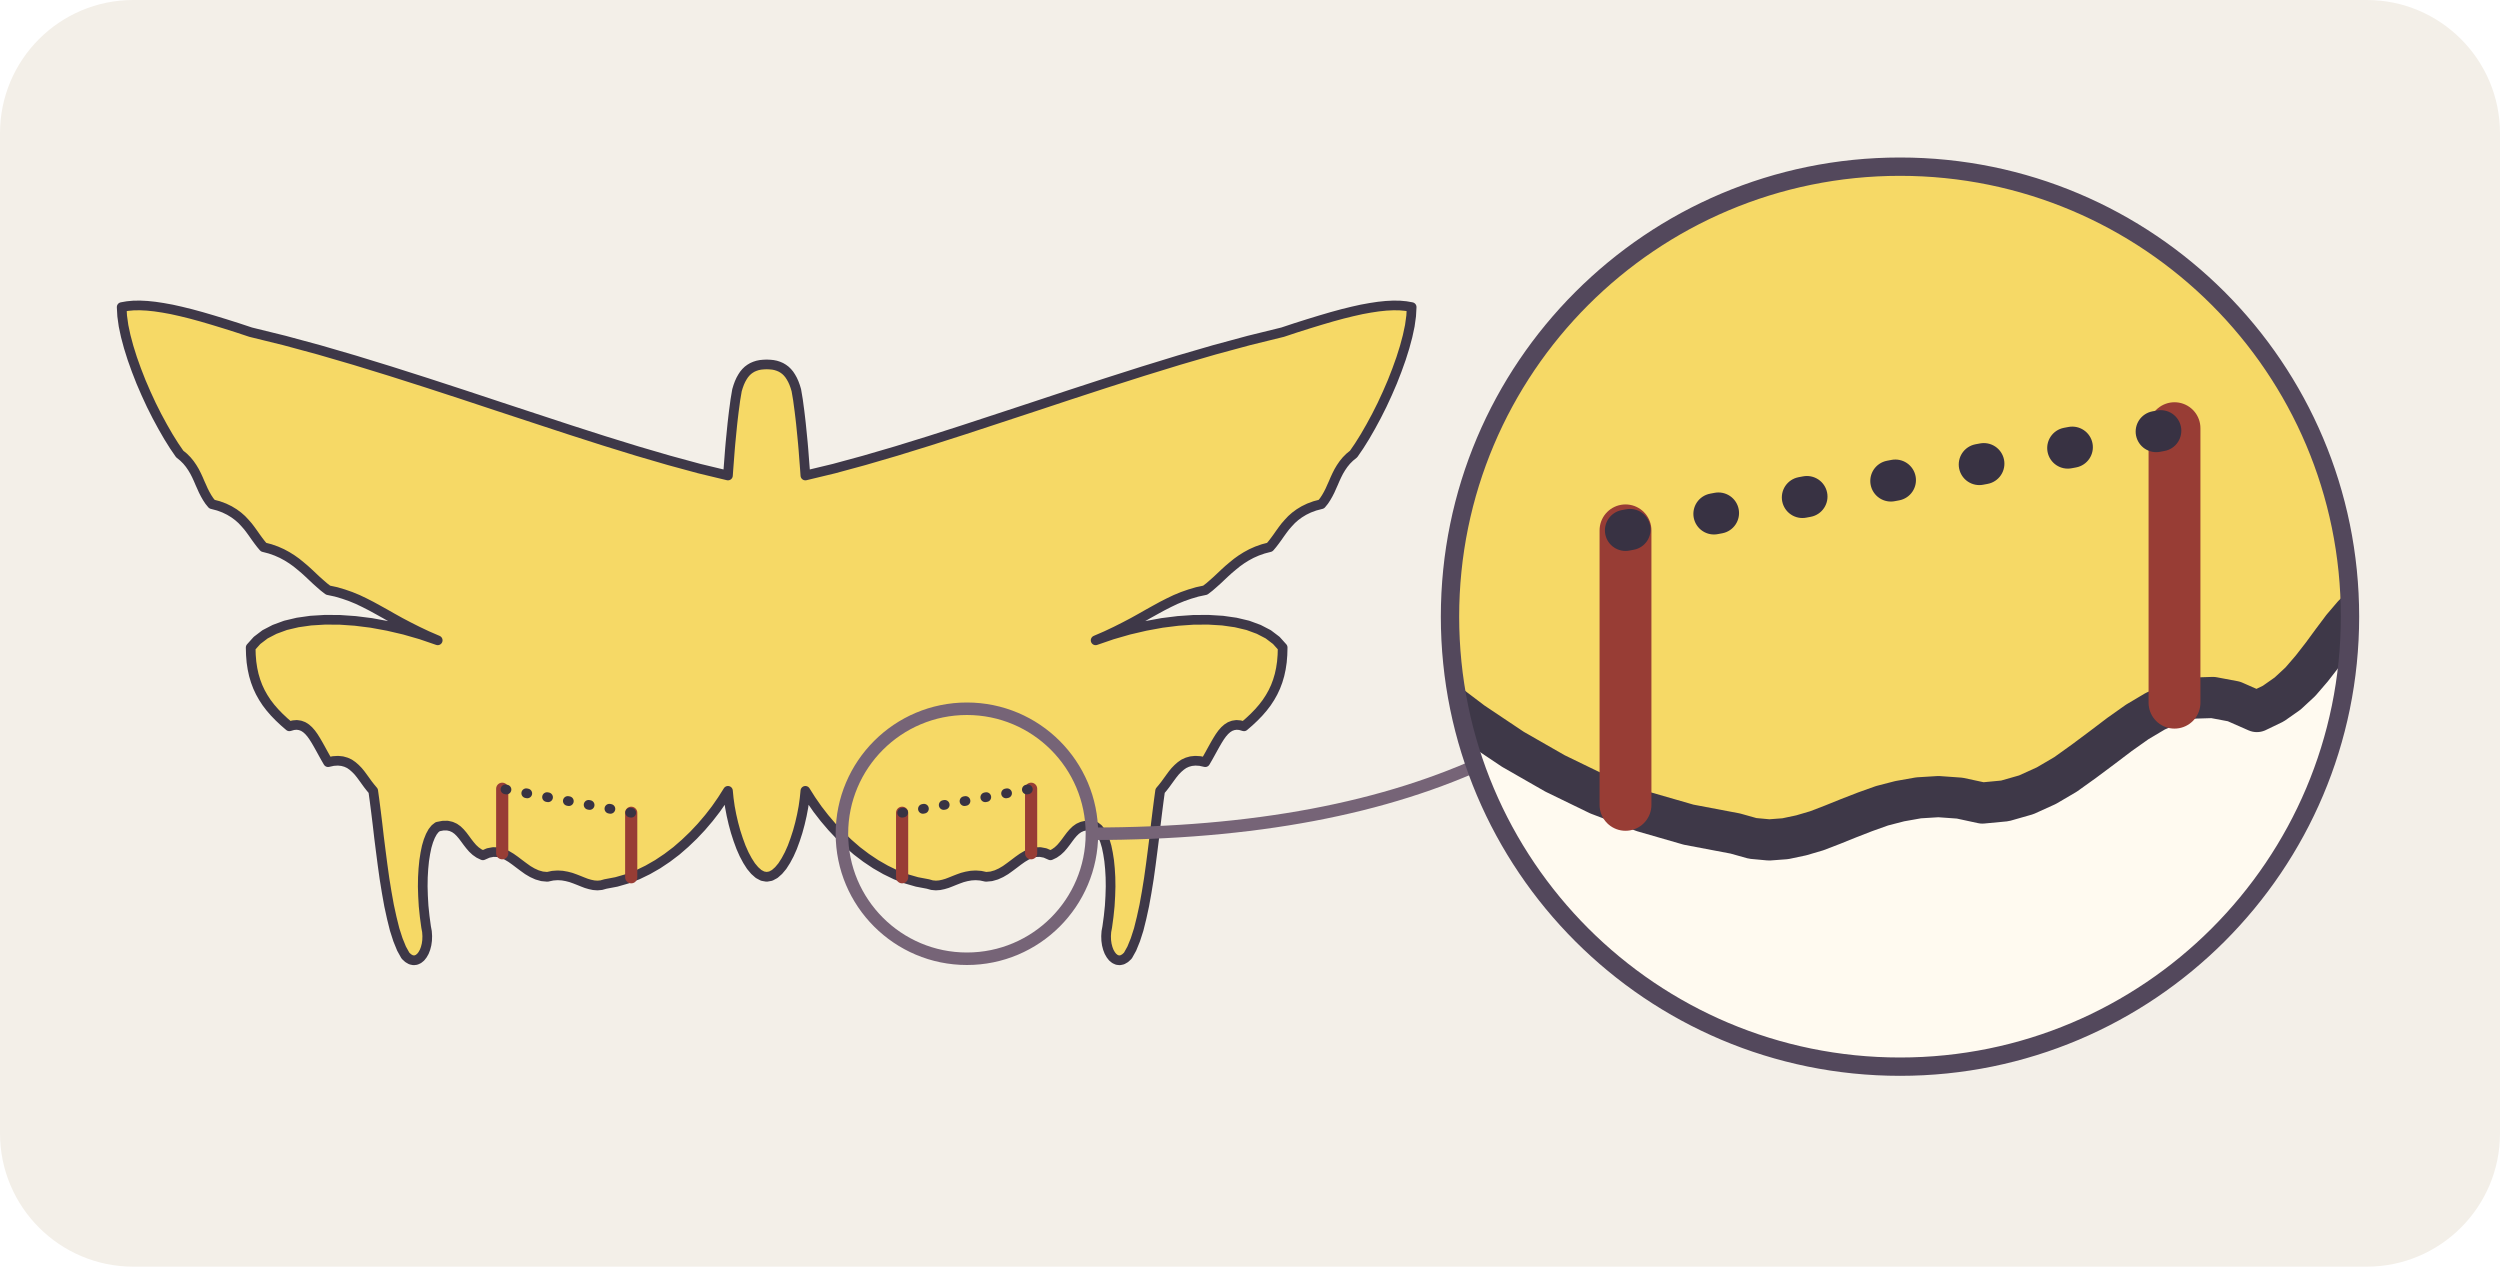
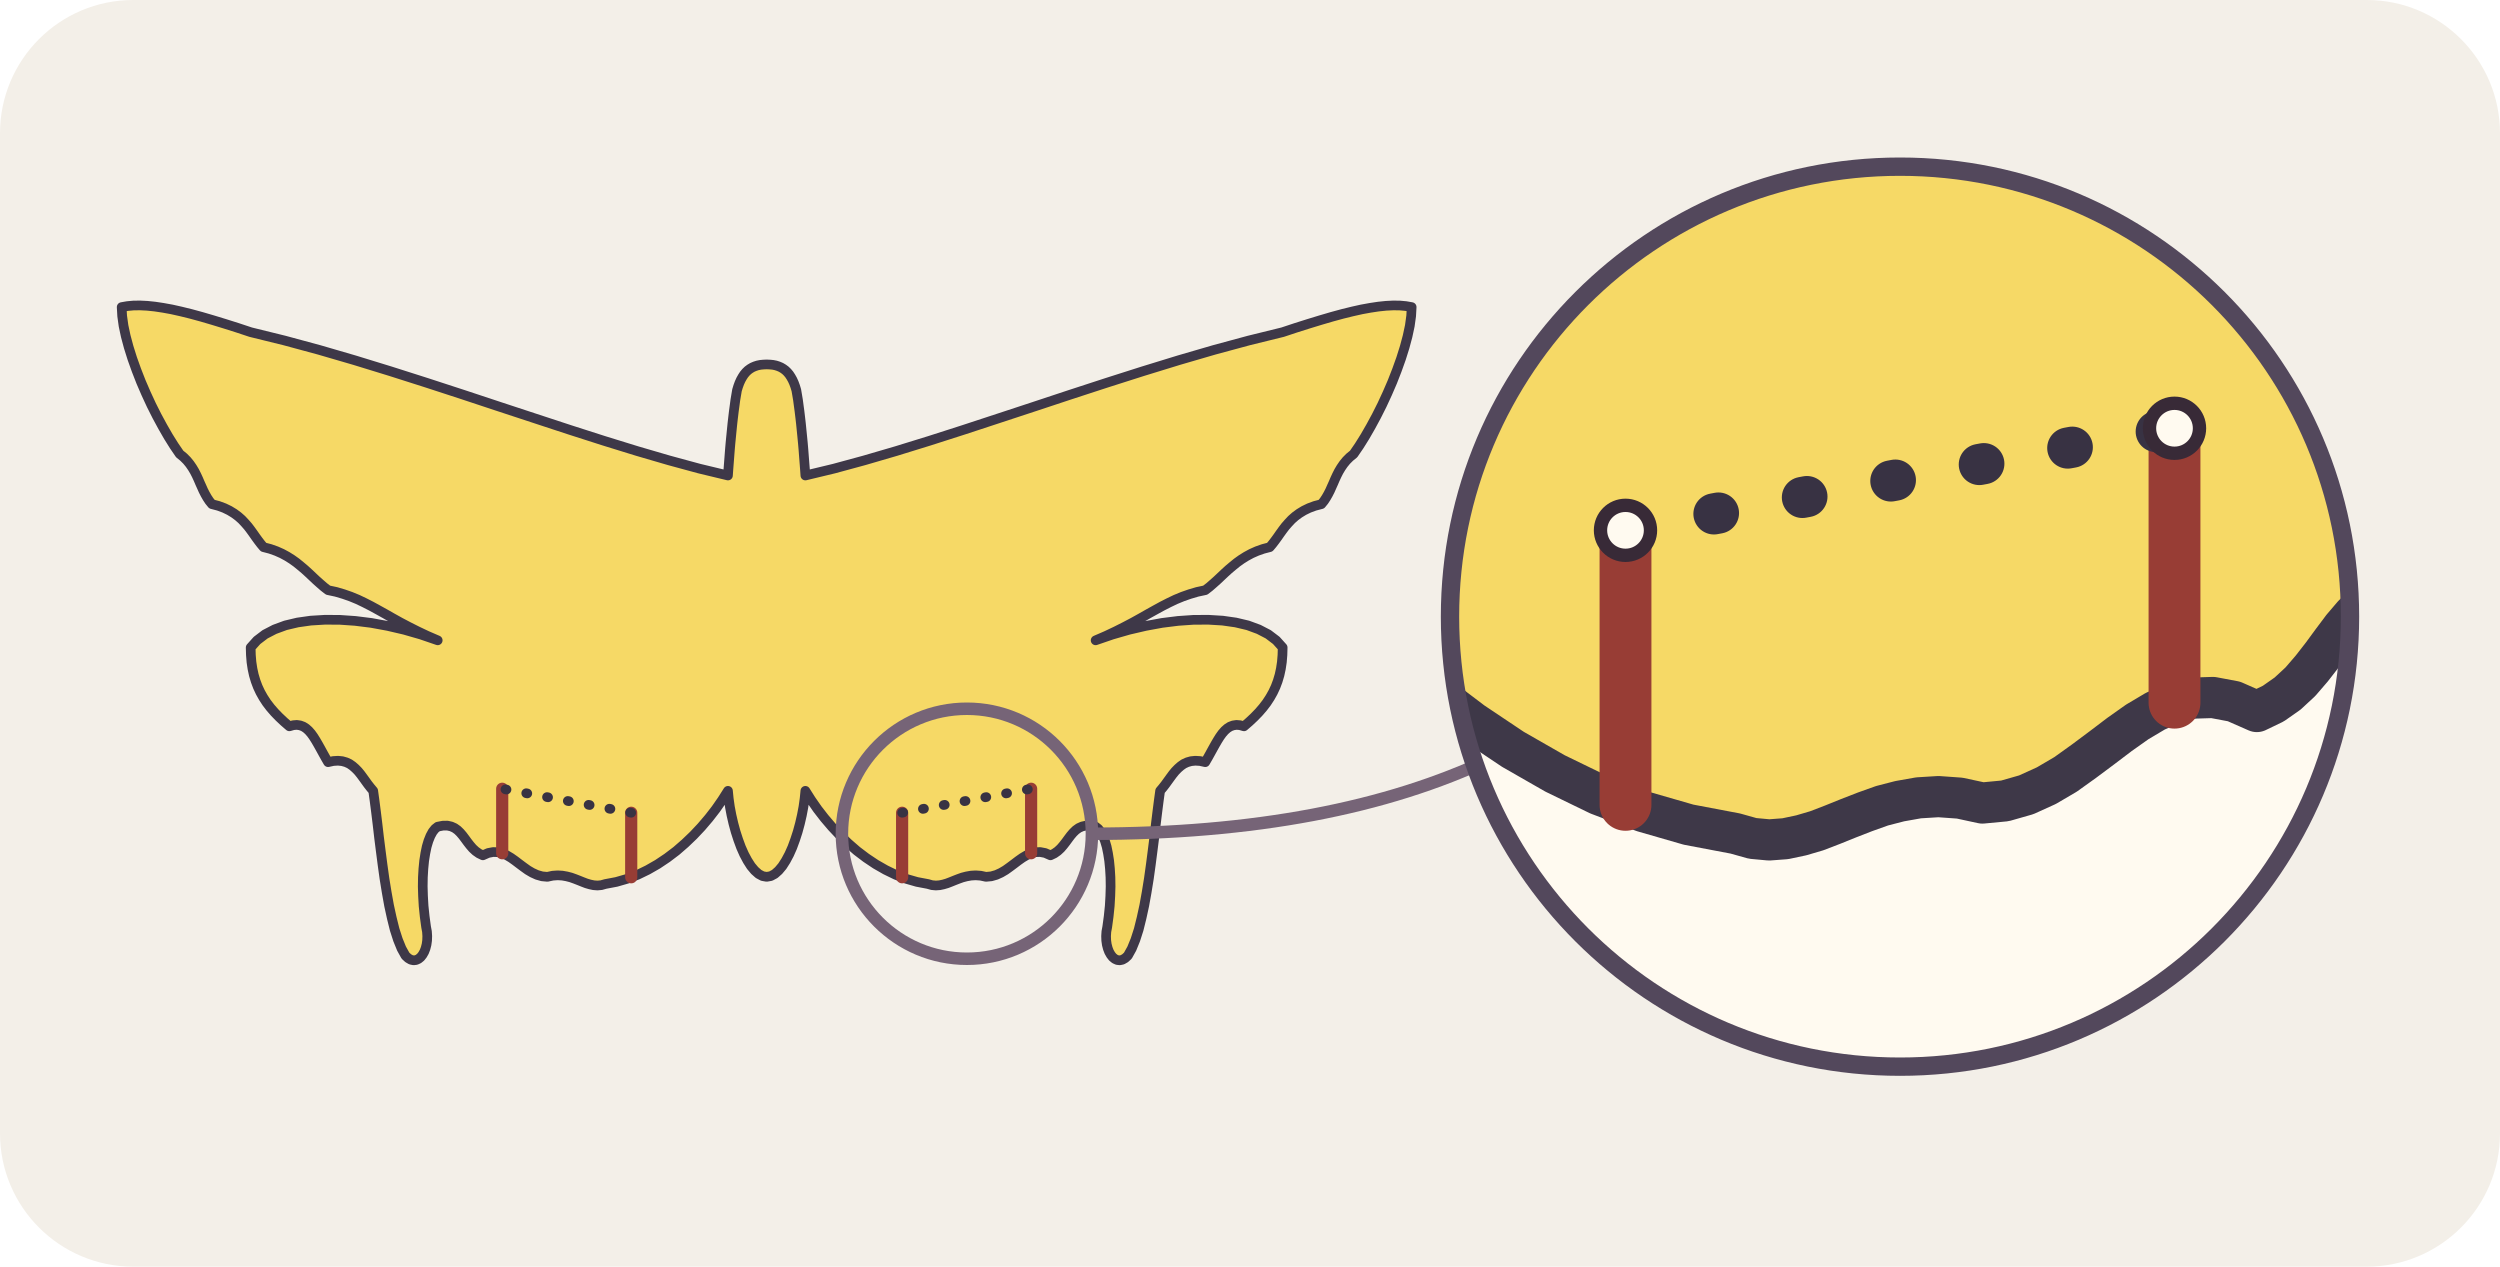
<svg xmlns="http://www.w3.org/2000/svg" viewBox="0 0 300 152" role="img" aria-labelledby="title">
  <defs>
    <clipPath id="loupe">
      <circle cx="228" cy="74" r="54" />
    </clipPath>
    <g id="planform" stroke-linejoin="round" stroke-linecap="round">
      <path d="M0 9.5 L0.45 9.52 L0.87 9.56 L1.27 9.64 L1.64 9.76 L1.99 9.91 L2.31 10.1 L2.61 10.32 L2.89 10.59 L3.15 10.9 L3.38 11.25 L3.6 11.64 L3.8 12.08 L3.98 12.57 L4.14 13.1 L4.25 13.75 L4.37 14.46 L4.47 15.22 L4.58 16.03 L4.68 16.87 L4.78 17.74 L4.87 18.64 L4.96 19.55 L5.05 20.47 L5.13 21.4 L5.2 22.32 L5.27 23.23 L5.34 24.13 L5.4 25 L9.39 24.04 L13.62 22.89 L18.07 21.59 L22.7 20.16 L27.47 18.63 L32.37 17.02 L37.35 15.38 L42.39 13.71 L47.45 12.06 L52.5 10.45 L57.51 8.91 L62.45 7.47 L67.29 6.16 L72 5 L73.87 4.38 L75.64 3.82 L77.31 3.31 L78.88 2.85 L80.35 2.45 L81.73 2.11 L83.03 1.82 L84.24 1.6 L85.37 1.43 L86.43 1.32 L87.42 1.27 L88.34 1.28 L89.2 1.36 L90 1.5 L89.93 2.74 L89.74 4.11 L89.43 5.56 L89.02 7.09 L88.52 8.68 L87.94 10.3 L87.3 11.94 L86.6 13.56 L85.86 15.16 L85.08 16.71 L84.28 18.19 L83.48 19.58 L82.68 20.86 L81.9 22 L81.36 22.44 L80.89 22.91 L80.49 23.4 L80.14 23.91 L79.83 24.43 L79.56 24.96 L79.31 25.5 L79.08 26.04 L78.84 26.57 L78.61 27.09 L78.35 27.6 L78.07 28.09 L77.76 28.56 L77.4 29 L76.49 29.24 L75.68 29.54 L74.96 29.89 L74.32 30.28 L73.75 30.7 L73.24 31.15 L72.79 31.63 L72.37 32.11 L71.99 32.61 L71.63 33.11 L71.28 33.61 L70.93 34.09 L70.57 34.56 L70.2 35 L69.28 35.24 L68.43 35.54 L67.64 35.89 L66.92 36.28 L66.25 36.7 L65.62 37.15 L65.03 37.63 L64.46 38.11 L63.91 38.61 L63.38 39.11 L62.85 39.61 L62.31 40.09 L61.77 40.56 L61.2 41 L60.08 41.24 L59.03 41.55 L58.03 41.9 L57.06 42.3 L56.12 42.75 L55.18 43.23 L54.23 43.75 L53.24 44.3 L52.22 44.88 L51.14 45.48 L49.98 46.09 L48.73 46.72 L47.38 47.36 L45.9 48 L48.23 47.2 L50.56 46.53 L52.88 45.99 L55.17 45.57 L57.41 45.29 L59.57 45.14 L61.65 45.13 L63.62 45.25 L65.45 45.51 L67.14 45.91 L68.66 46.47 L69.99 47.16 L71.11 48.01 L72 49 L71.97 50.04 L71.89 51.03 L71.75 51.96 L71.56 52.84 L71.31 53.68 L71.01 54.48 L70.65 55.25 L70.24 55.98 L69.77 56.7 L69.25 57.38 L68.67 58.05 L68.03 58.71 L67.34 59.36 L66.6 60 L66.05 59.84 L65.55 59.8 L65.09 59.87 L64.66 60.03 L64.27 60.28 L63.91 60.6 L63.56 61 L63.23 61.46 L62.91 61.97 L62.59 62.52 L62.26 63.11 L61.92 63.73 L61.57 64.36 L61.2 65 L60.47 64.84 L59.81 64.8 L59.22 64.86 L58.69 65.01 L58.21 65.23 L57.78 65.53 L57.38 65.88 L57 66.27 L56.65 66.7 L56.31 67.16 L55.97 67.63 L55.63 68.1 L55.27 68.56 L54.9 69 L54.71 70.39 L54.51 71.95 L54.3 73.66 L54.09 75.48 L53.85 77.38 L53.6 79.31 L53.33 81.25 L53.02 83.16 L52.69 85 L52.31 86.74 L51.91 88.35 L51.45 89.78 L50.95 91.01 L50.4 92 L50.02 92.35 L49.64 92.57 L49.27 92.65 L48.92 92.61 L48.59 92.46 L48.28 92.21 L48.02 91.88 L47.78 91.46 L47.6 90.99 L47.46 90.45 L47.38 89.88 L47.36 89.27 L47.4 88.64 L47.52 88 L47.72 86.52 L47.87 85.07 L47.95 83.68 L47.99 82.34 L47.97 81.06 L47.9 79.87 L47.79 78.75 L47.63 77.73 L47.44 76.8 L47.2 75.99 L46.92 75.29 L46.61 74.72 L46.27 74.29 L45.9 74 L45.18 73.86 L44.56 73.85 L44.02 73.97 L43.55 74.18 L43.13 74.48 L42.76 74.84 L42.41 75.25 L42.08 75.69 L41.75 76.14 L41.4 76.59 L41.03 77.02 L40.61 77.41 L40.14 77.74 L39.6 78 L38.85 77.67 L38.16 77.54 L37.5 77.56 L36.87 77.72 L36.27 77.99 L35.68 78.34 L35.1 78.75 L34.52 79.19 L33.93 79.63 L33.33 80.06 L32.7 80.43 L32.04 80.73 L31.34 80.93 L30.6 81 L29.86 80.84 L29.16 80.79 L28.51 80.83 L27.89 80.94 L27.31 81.09 L26.75 81.29 L26.21 81.5 L25.69 81.71 L25.17 81.91 L24.66 82.06 L24.14 82.17 L23.61 82.21 L23.07 82.16 L22.5 82 L20.97 81.71 L19.48 81.28 L18.01 80.72 L16.59 80.03 L15.21 79.24 L13.88 78.35 L12.6 77.38 L11.38 76.32 L10.21 75.2 L9.11 74.03 L8.07 72.81 L7.1 71.56 L6.21 70.28 L5.4 69 L5.29 70.1 L5.13 71.24 L4.91 72.4 L4.64 73.57 L4.33 74.71 L3.97 75.82 L3.58 76.88 L3.15 77.85 L2.68 78.73 L2.19 79.5 L1.67 80.12 L1.13 80.6 L0.57 80.9 L0 81 L-0.57 80.9 L-1.13 80.6 L-1.67 80.12 L-2.19 79.5 L-2.68 78.73 L-3.15 77.85 L-3.58 76.88 L-3.97 75.82 L-4.33 74.71 L-4.64 73.57 L-4.91 72.4 L-5.13 71.24 L-5.29 70.1 L-5.4 69 L-6.21 70.28 L-7.1 71.56 L-8.07 72.81 L-9.11 74.03 L-10.21 75.2 L-11.38 76.32 L-12.6 77.38 L-13.88 78.35 L-15.21 79.24 L-16.59 80.03 L-18.01 80.72 L-19.48 81.28 L-20.97 81.71 L-22.5 82 L-23.07 82.16 L-23.61 82.21 L-24.14 82.17 L-24.66 82.06 L-25.17 81.91 L-25.69 81.71 L-26.21 81.5 L-26.75 81.29 L-27.31 81.09 L-27.89 80.94 L-28.51 80.83 L-29.16 80.79 L-29.86 80.84 L-30.6 81 L-31.34 80.93 L-32.04 80.73 L-32.7 80.43 L-33.33 80.06 L-33.93 79.63 L-34.52 79.19 L-35.1 78.75 L-35.68 78.34 L-36.27 77.99 L-36.87 77.72 L-37.5 77.56 L-38.16 77.54 L-38.85 77.67 L-39.6 78 L-40.14 77.74 L-40.61 77.41 L-41.03 77.02 L-41.4 76.59 L-41.75 76.14 L-42.08 75.69 L-42.41 75.25 L-42.76 74.84 L-43.13 74.48 L-43.55 74.18 L-44.02 73.97 L-44.56 73.85 L-45.18 73.86 L-45.9 74 L-46.27 74.29 L-46.61 74.72 L-46.92 75.29 L-47.2 75.99 L-47.44 76.8 L-47.63 77.73 L-47.79 78.75 L-47.9 79.87 L-47.97 81.06 L-47.99 82.34 L-47.95 83.68 L-47.87 85.07 L-47.72 86.52 L-47.52 88 L-47.4 88.64 L-47.36 89.27 L-47.38 89.88 L-47.46 90.45 L-47.6 90.99 L-47.78 91.46 L-48.02 91.88 L-48.28 92.21 L-48.59 92.46 L-48.92 92.61 L-49.27 92.65 L-49.64 92.57 L-50.02 92.35 L-50.4 92 L-50.95 91.01 L-51.45 89.78 L-51.91 88.35 L-52.31 86.74 L-52.69 85 L-53.02 83.16 L-53.33 81.25 L-53.6 79.31 L-53.85 77.38 L-54.09 75.48 L-54.3 73.66 L-54.51 71.95 L-54.71 70.39 L-54.9 69 L-55.27 68.56 L-55.63 68.1 L-55.97 67.63 L-56.31 67.16 L-56.65 66.7 L-57 66.27 L-57.38 65.88 L-57.78 65.53 L-58.21 65.23 L-58.69 65.01 L-59.22 64.86 L-59.81 64.8 L-60.47 64.84 L-61.2 65 L-61.57 64.36 L-61.92 63.73 L-62.26 63.11 L-62.59 62.52 L-62.91 61.97 L-63.23 61.46 L-63.56 61 L-63.91 60.6 L-64.27 60.28 L-64.66 60.03 L-65.09 59.87 L-65.55 59.8 L-66.05 59.84 L-66.6 60 L-67.34 59.36 L-68.03 58.71 L-68.67 58.05 L-69.25 57.38 L-69.77 56.7 L-70.24 55.98 L-70.65 55.25 L-71.01 54.48 L-71.31 53.68 L-71.56 52.84 L-71.75 51.96 L-71.89 51.03 L-71.97 50.04 L-72 49 L-71.11 48.01 L-69.99 47.16 L-68.66 46.47 L-67.14 45.91 L-65.45 45.51 L-63.62 45.25 L-61.65 45.13 L-59.57 45.14 L-57.41 45.29 L-55.17 45.57 L-52.88 45.99 L-50.56 46.53 L-48.23 47.2 L-45.9 48 L-47.38 47.36 L-48.73 46.72 L-49.98 46.09 L-51.14 45.48 L-52.22 44.88 L-53.24 44.3 L-54.23 43.75 L-55.18 43.23 L-56.12 42.75 L-57.06 42.3 L-58.03 41.9 L-59.03 41.55 L-60.08 41.24 L-61.2 41 L-61.77 40.56 L-62.31 40.09 L-62.85 39.61 L-63.38 39.11 L-63.91 38.61 L-64.46 38.11 L-65.03 37.63 L-65.62 37.15 L-66.25 36.7 L-66.92 36.28 L-67.64 35.89 L-68.43 35.54 L-69.28 35.24 L-70.2 35 L-70.57 34.56 L-70.93 34.09 L-71.28 33.61 L-71.63 33.11 L-71.99 32.61 L-72.37 32.11 L-72.79 31.63 L-73.24 31.15 L-73.75 30.7 L-74.32 30.28 L-74.96 29.89 L-75.68 29.54 L-76.49 29.24 L-77.4 29 L-77.76 28.56 L-78.07 28.09 L-78.35 27.6 L-78.61 27.09 L-78.84 26.57 L-79.08 26.04 L-79.31 25.5 L-79.56 24.96 L-79.83 24.43 L-80.14 23.91 L-80.49 23.4 L-80.89 22.91 L-81.36 22.44 L-81.9 22 L-82.68 20.86 L-83.48 19.58 L-84.28 18.19 L-85.08 16.71 L-85.86 15.16 L-86.6 13.56 L-87.3 11.94 L-87.94 10.3 L-88.52 8.68 L-89.02 7.09 L-89.43 5.56 L-89.74 4.11 L-89.93 2.74 L-90 1.5 L-89.2 1.36 L-88.34 1.28 L-87.42 1.27 L-86.43 1.32 L-85.37 1.43 L-84.24 1.6 L-83.03 1.82 L-81.73 2.11 L-80.35 2.45 L-78.88 2.85 L-77.31 3.31 L-75.64 3.82 L-73.87 4.38 L-72 5 L-67.29 6.16 L-62.45 7.47 L-57.51 8.91 L-52.5 10.45 L-47.45 12.06 L-42.39 13.71 L-37.35 15.38 L-32.37 17.02 L-27.47 18.63 L-22.7 20.16 L-18.07 21.59 L-13.62 22.89 L-9.39 24.04 L-5.4 25 L-5.34 24.13 L-5.27 23.23 L-5.2 22.32 L-5.13 21.4 L-5.05 20.47 L-4.96 19.55 L-4.87 18.64 L-4.78 17.74 L-4.68 16.87 L-4.58 16.03 L-4.47 15.22 L-4.37 14.46 L-4.25 13.75 L-4.14 13.1 L-3.98 12.57 L-3.8 12.08 L-3.6 11.64 L-3.38 11.25 L-3.15 10.9 L-2.89 10.59 L-2.61 10.32 L-2.31 10.1 L-1.99 9.91 L-1.64 9.76 L-1.27 9.64 L-0.87 9.56 L-0.45 9.52 Z" fill="#f6d966" stroke="#3e3848" stroke-width="1.35" />
      <path d="M-18.9 81.06 L-18.9 72.06 M-36.9 77.71 L-36.9 68.71 M18.9 81.06 L18.9 72.06 M36.9 77.71 L36.9 68.71" fill="none" stroke="#983d35" stroke-width="1.7" />
      <path d="M-18.9 72.06 L-36.9 68.71 M18.9 72.06 L36.9 68.71" fill="none" stroke="#383243" stroke-width="1.35" stroke-dasharray="0.15 2.8" />
    </g>
  </defs>
  <rect width="300" height="152" rx="16" fill="#f3efe8" />
  <use href="#planform" transform="translate(92 35.56) scale(0.86)" />
  <g fill="none" stroke="#766477" stroke-width="1.5">
    <circle cx="116.03" cy="100.05" r="15" />
    <path d="M131.03 100.05 Q160 100.05 179 91" />
  </g>
  <g clip-path="url(#loupe)">
    <circle cx="228" cy="74" r="54" fill="#fffaf0" />
    <use href="#planform" transform="translate(228 74) scale(3.66) translate(-27.9 -74.89)" />
+     <g fill="#fffaf0" stroke="#382a37" stroke-width="1.6">
+       <circle cx="195.06" cy="63.639" r="3" />
+       <circle cx="260.94" cy="51.392" r="3" />
+     </g>
  </g>
  <circle cx="228" cy="74" r="54" fill="none" stroke="#53485c" stroke-width="2.2" />
</svg>
